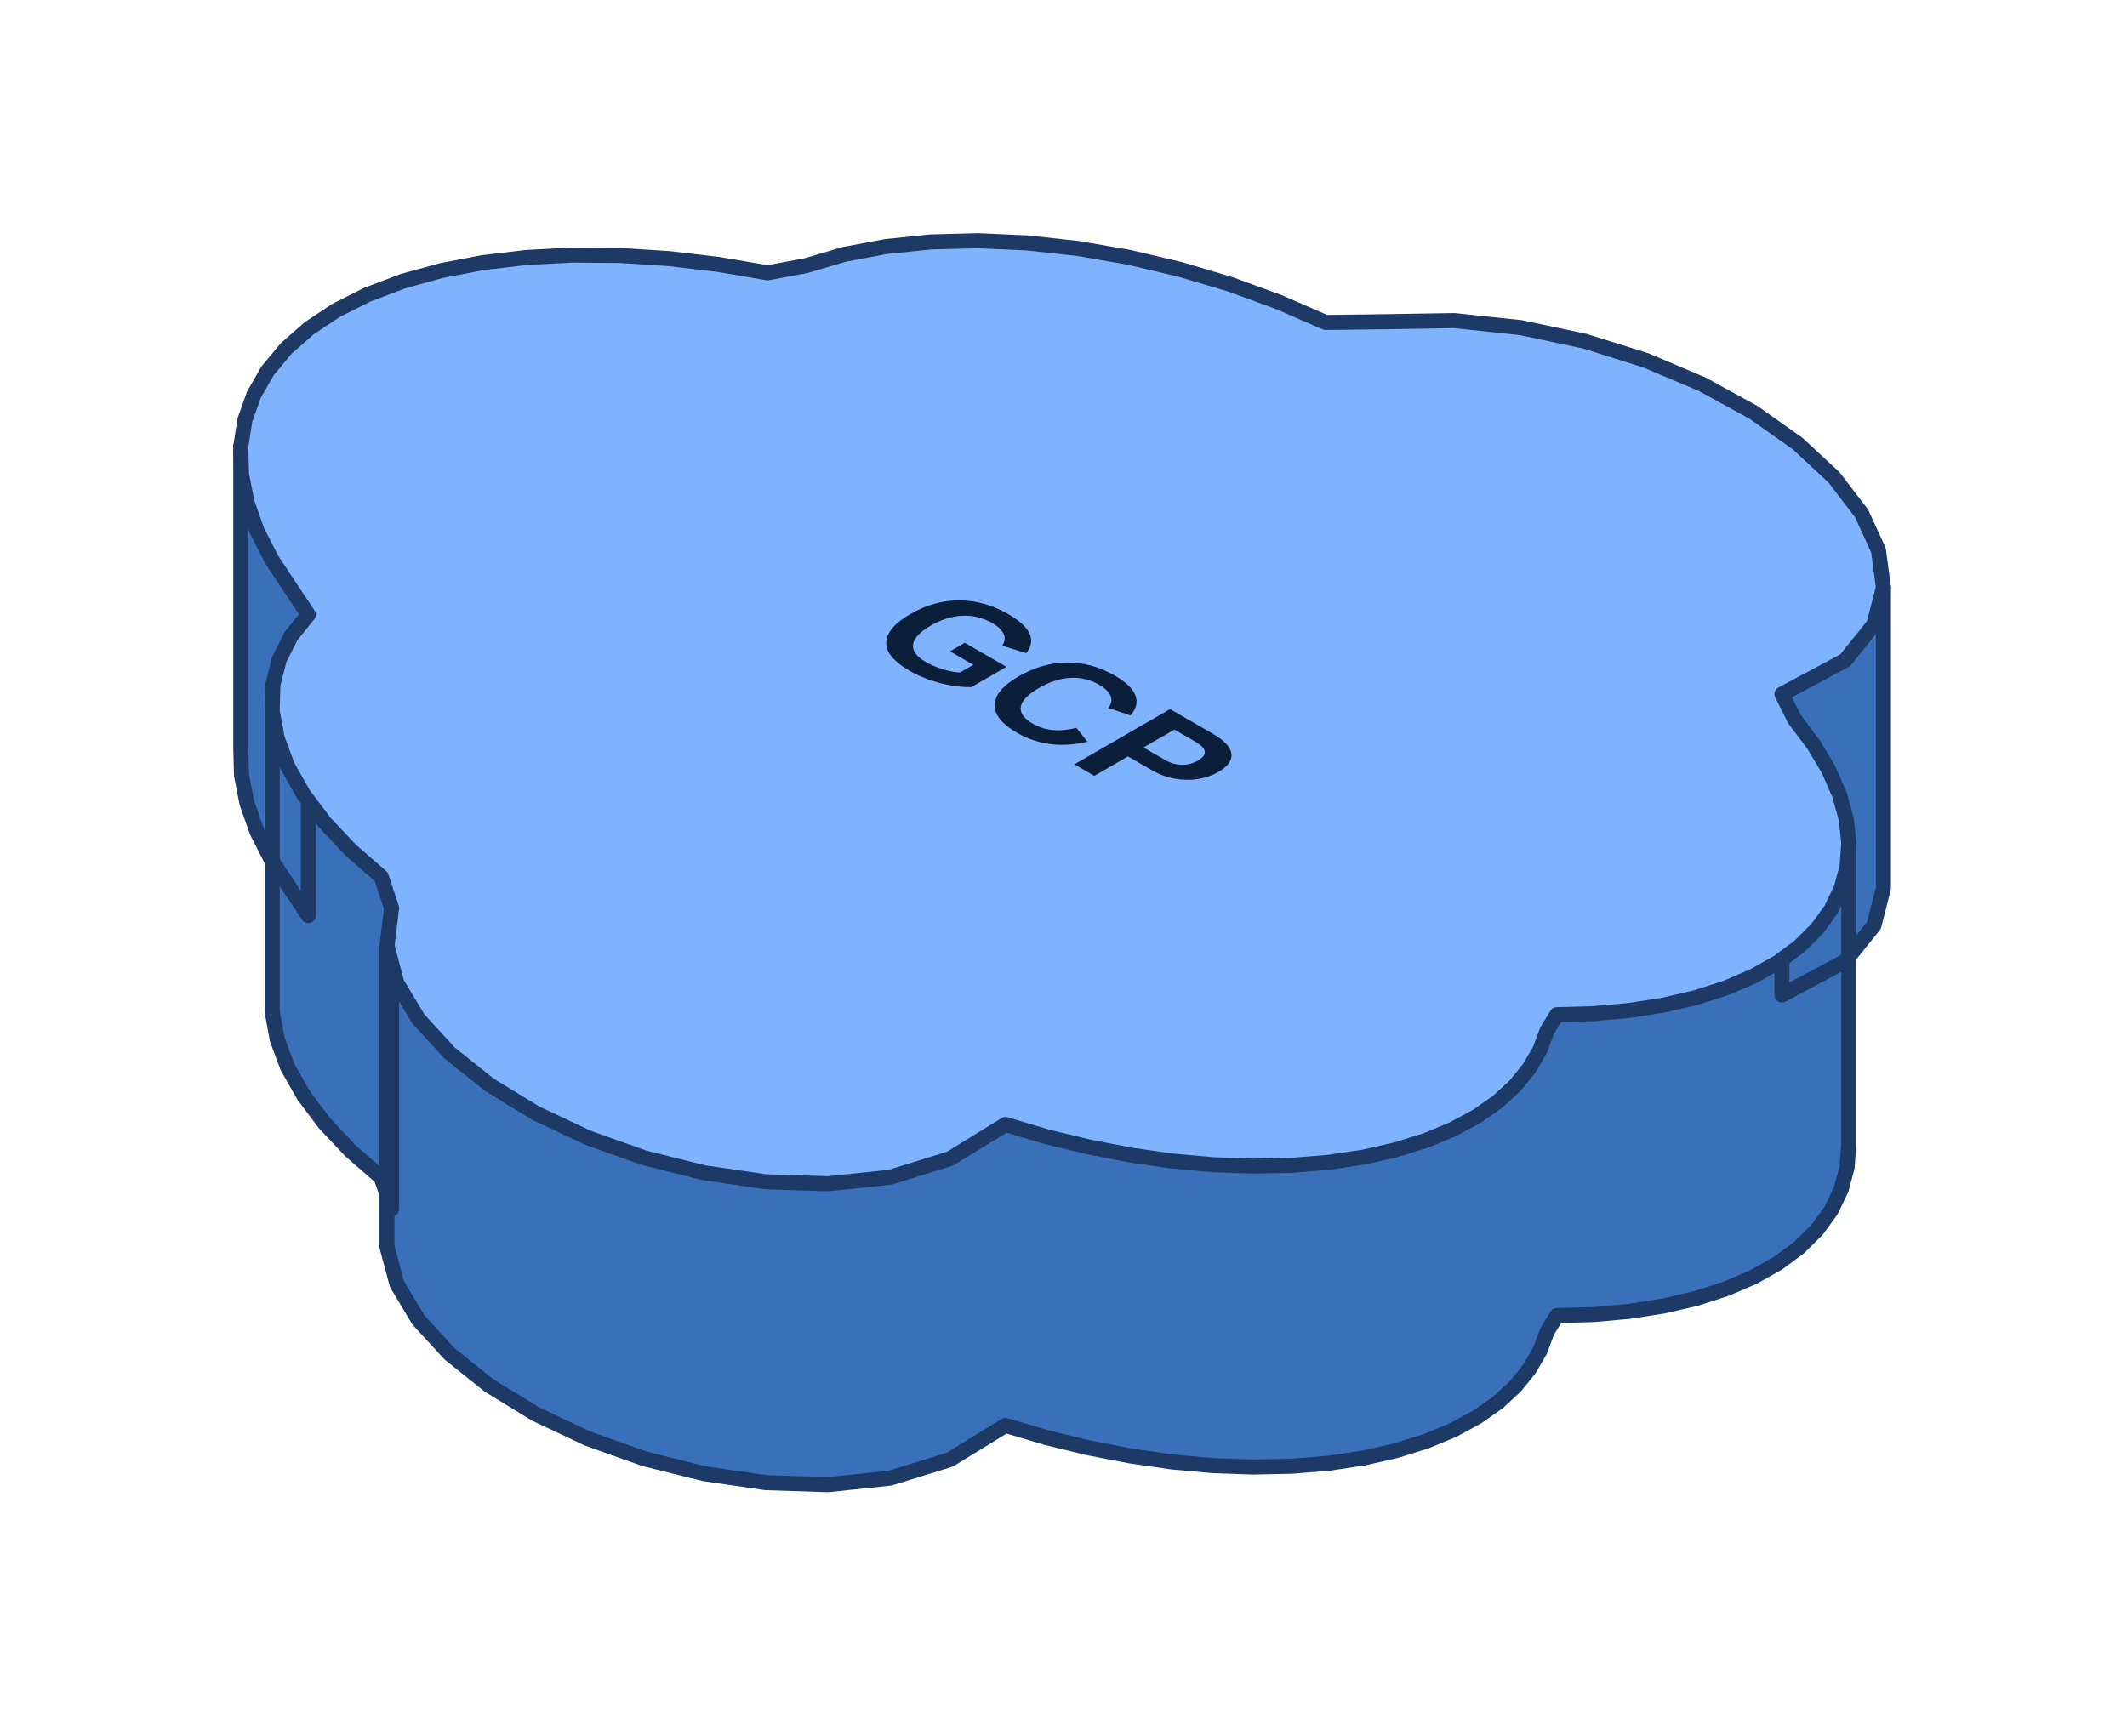
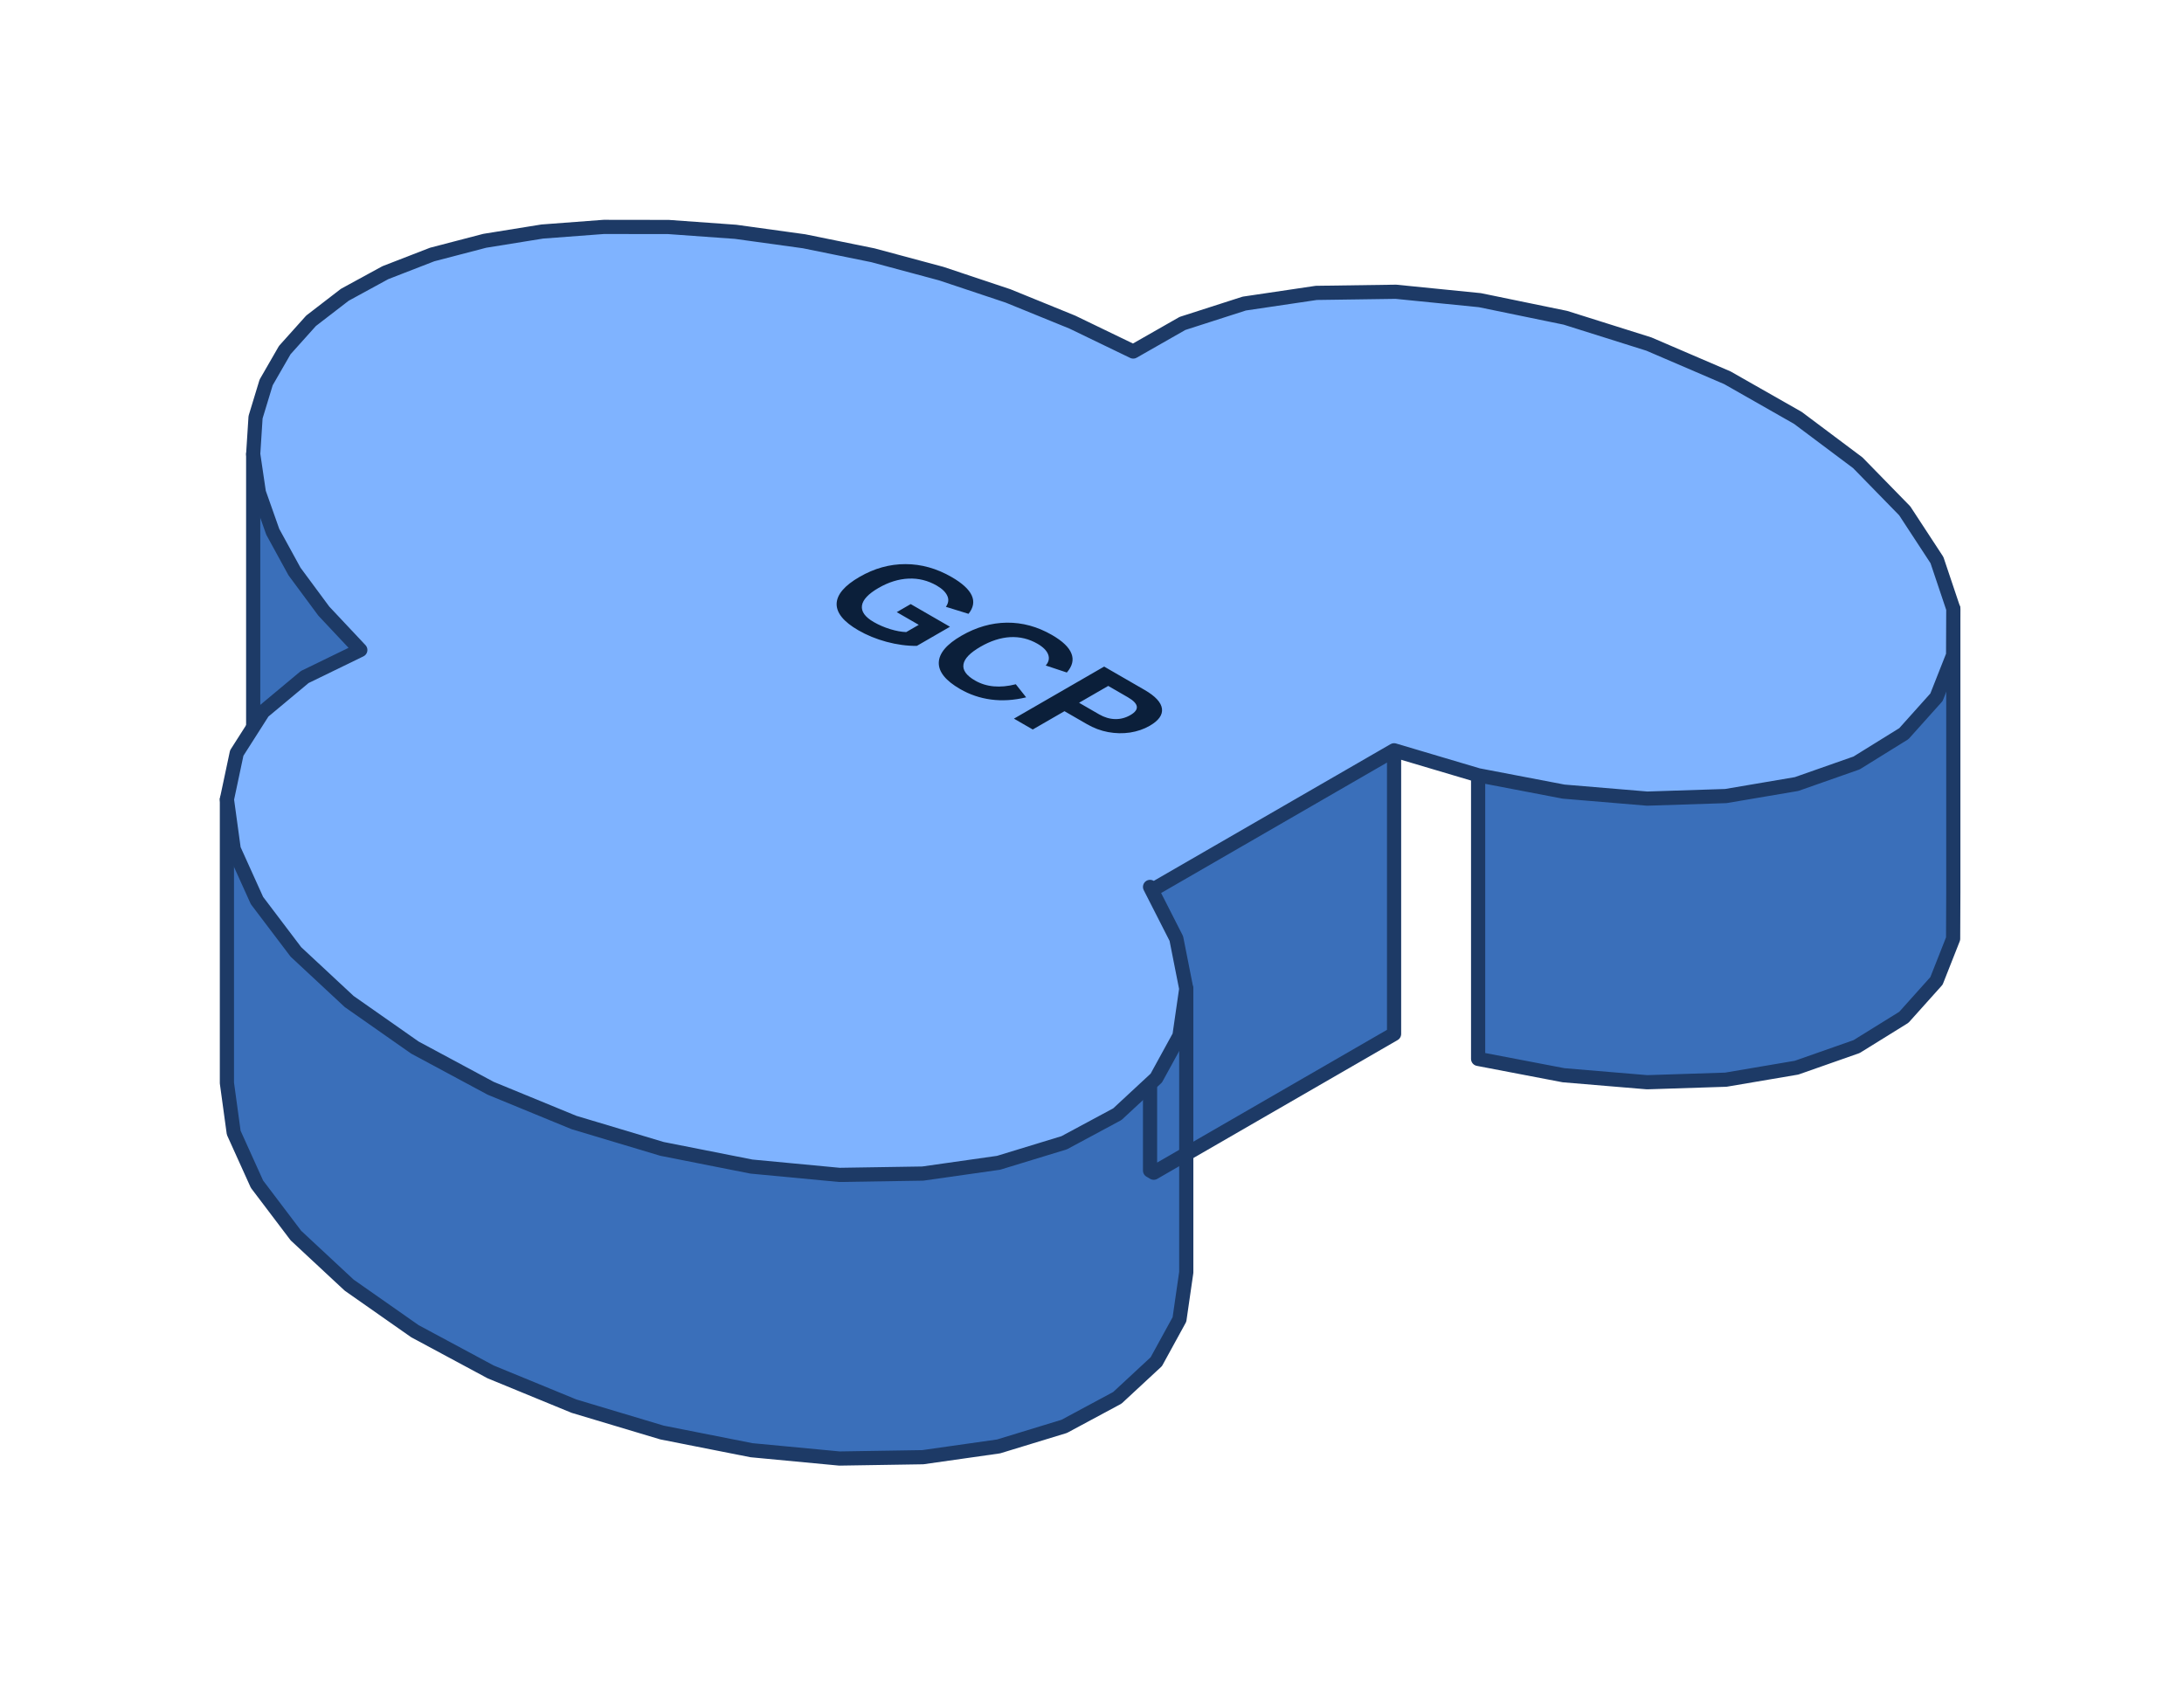
- <svg xmlns="http://www.w3.org/2000/svg" viewBox="0 0 212 173" width="212" height="173">
+ <svg xmlns="http://www.w3.org/2000/svg" viewBox="0 0 231 179" width="231" height="179">
  <g data-face="wrap">
-     <polygon data-face="side" points="177.61,69.20 183.91,65.83 186.77,62.27 187.72,58.58 187.72,88.58 186.77,92.27 183.91,95.83 177.61,99.20" fill="#3A6FBA" stroke="none" />
-     <polygon data-face="side" points="24.00,44.52 24.07,47.26 24.61,50.06 25.61,52.90 27.06,55.75 28.92,58.57 30.73,61.28 30.73,91.28 28.92,88.57 27.06,85.75 25.61,82.90 24.61,80.06 24.07,77.26 24.00,74.52" fill="#3A6FBA" stroke="none" />
-     <polygon data-face="side" points="27.13,70.89 27.63,73.62 28.67,76.40 30.26,79.21 32.36,82.00 34.95,84.75 38.00,87.41 39.03,90.53 39.03,120.53 38.00,117.41 34.95,114.75 32.36,112.00 30.26,109.21 28.67,106.40 27.63,103.62 27.13,100.89" fill="#3A6FBA" stroke="none" />
-     <polygon data-face="side" points="38.57,94.30 39.56,98.01 41.70,101.59 44.82,104.99 48.76,108.14 53.38,110.97 58.57,113.42 64.21,115.43 70.16,116.92 76.32,117.82 82.54,118.02 88.71,117.37 94.68,115.52 100.22,112.11 104.32,113.33 108.48,114.34 112.65,115.15 116.80,115.75 120.90,116.12 124.89,116.26 128.75,116.18 132.44,115.88 135.92,115.36 139.16,114.62 142.14,113.69 144.84,112.57 147.23,111.27 149.30,109.82 151.03,108.22 152.42,106.50 153.48,104.68 154.19,102.78 155.17,101.16 158.83,101.06 162.39,100.74 165.80,100.21 169.03,99.46 172.03,98.49 174.78,97.31 177.23,95.93 179.35,94.35 181.12,92.59 182.51,90.67 183.51,88.59 184.10,86.39 184.27,84.07 184.27,114.07 184.10,116.39 183.51,118.59 182.51,120.67 181.12,122.59 179.35,124.35 177.23,125.93 174.78,127.31 172.03,128.49 169.03,129.46 165.80,130.21 162.39,130.74 158.83,131.06 155.17,131.16 154.19,132.78 153.48,134.68 152.42,136.50 151.03,138.22 149.30,139.82 147.23,141.27 144.84,142.57 142.14,143.69 139.16,144.62 135.92,145.36 132.44,145.88 128.75,146.18 124.89,146.26 120.90,146.12 116.80,145.75 112.65,145.15 108.48,144.34 104.32,143.33 100.22,142.11 94.68,145.52 88.71,147.37 82.54,148.02 76.32,147.82 70.16,146.92 64.21,145.43 58.57,143.42 53.38,140.97 48.76,138.14 44.82,134.99 41.70,131.59 39.56,128.01 38.57,124.30" fill="#3A6FBA" stroke="none" />
-     <path data-face="outline" d="M 177.61 69.20 L 177.61 99.20 L 183.91 95.83 L 186.77 92.27 L 187.72 88.58 L 187.72 58.58" fill="none" stroke="#1D3A66" stroke-width="1.50" stroke-linejoin="round" stroke-linecap="round" />
-     <path data-face="outline" d="M 24.00 44.52 L 24.00 74.52 L 24.07 77.26 L 24.61 80.06 L 25.61 82.90 L 27.06 85.75 L 28.92 88.57 L 30.73 91.28 L 30.73 61.28" fill="none" stroke="#1D3A66" stroke-width="1.50" stroke-linejoin="round" stroke-linecap="round" />
-     <path data-face="outline" d="M 27.13 70.89 L 27.13 100.89 L 27.63 103.62 L 28.67 106.40 L 30.26 109.21 L 32.36 112.00 L 34.95 114.75 L 38.00 117.41 L 39.03 120.53 L 39.03 90.53" fill="none" stroke="#1D3A66" stroke-width="1.50" stroke-linejoin="round" stroke-linecap="round" />
-     <path data-face="outline" d="M 38.57 94.30 L 38.57 124.30 L 39.56 128.01 L 41.70 131.59 L 44.82 134.99 L 48.76 138.14 L 53.38 140.97 L 58.57 143.42 L 64.21 145.43 L 70.16 146.92 L 76.32 147.82 L 82.54 148.02 L 88.71 147.37 L 94.68 145.52 L 100.22 142.11 L 104.32 143.33 L 108.48 144.34 L 112.65 145.15 L 116.80 145.75 L 120.90 146.12 L 124.89 146.26 L 128.75 146.18 L 132.44 145.88 L 135.92 145.36 L 139.16 144.62 L 142.14 143.69 L 144.84 142.57 L 147.23 141.27 L 149.30 139.82 L 151.03 138.22 L 152.42 136.50 L 153.48 134.68 L 154.19 132.78 L 155.17 131.16 L 158.83 131.06 L 162.39 130.74 L 165.80 130.21 L 169.03 129.46 L 172.03 128.49 L 174.78 127.31 L 177.23 125.93 L 179.35 124.35 L 181.12 122.59 L 182.51 120.67 L 183.51 118.59 L 184.10 116.39 L 184.27 114.07 L 184.27 84.07" fill="none" stroke="#1D3A66" stroke-width="1.50" stroke-linejoin="round" stroke-linecap="round" />
-     <path data-face="top" d="M 48.76 108.14 L 53.38 110.97 L 58.57 113.42 L 64.21 115.43 L 70.16 116.92 L 76.32 117.82 L 82.54 118.02 L 88.71 117.37 L 94.68 115.52 L 100.22 112.11 L 104.32 113.33 L 108.48 114.34 L 112.65 115.15 L 116.80 115.75 L 120.90 116.12 L 124.89 116.26 L 128.75 116.18 L 132.44 115.88 L 135.92 115.36 L 139.16 114.62 L 142.14 113.69 L 144.84 112.57 L 147.23 111.27 L 149.30 109.82 L 151.03 108.22 L 152.42 106.50 L 153.48 104.68 L 154.19 102.78 L 155.17 101.16 L 158.83 101.06 L 162.39 100.74 L 165.80 100.21 L 169.03 99.46 L 172.03 98.49 L 174.78 97.31 L 177.23 95.93 L 179.35 94.35 L 181.12 92.59 L 182.51 90.67 L 183.51 88.59 L 184.10 86.39 L 184.27 84.07 L 184.02 81.67 L 183.34 79.22 L 182.25 76.72 L 180.75 74.21 L 178.87 71.72 L 177.61 69.20 L 183.91 65.83 L 186.77 62.27 L 187.72 58.58 L 187.23 54.86 L 185.54 51.18 L 182.81 47.61 L 179.18 44.23 L 174.77 41.11 L 169.68 38.32 L 164.05 35.93 L 157.97 34.02 L 151.56 32.66 L 144.94 31.96 L 138.23 32.07 L 132.13 32.15 L 127.47 30.12 L 122.60 28.34 L 117.59 26.85 L 112.51 25.65 L 107.43 24.77 L 102.40 24.22 L 97.49 24.00 L 92.78 24.12 L 88.31 24.58 L 84.15 25.36 L 80.36 26.48 L 76.51 27.20 L 71.58 26.36 L 66.66 25.78 L 61.80 25.47 L 57.05 25.43 L 52.47 25.67 L 48.09 26.19 L 43.97 26.98 L 40.14 28.04 L 36.65 29.36 L 33.52 30.93 L 30.81 32.73 L 28.52 34.75 L 26.68 36.96 L 25.31 39.34 L 24.41 41.87 L 24.00 44.52 L 24.07 47.26 L 24.61 50.06 L 25.61 52.90 L 27.06 55.75 L 28.92 58.57 L 30.73 61.28 L 29.01 63.42 L 27.83 65.76 L 27.20 68.26 L 27.13 70.89 L 27.63 73.62 L 28.67 76.40 L 30.26 79.21 L 32.36 82.00 L 34.95 84.75 L 38.00 87.41 L 39.03 90.53 L 38.57 94.30 L 39.56 98.01 L 41.70 101.59 L 44.82 104.99 Z" fill="#7FB3FF" stroke="#1D3A66" stroke-width="1.50" stroke-linejoin="round" />
-     <g data-face="top-content" transform="matrix(0.866 0.5 -0.866 0.5 79.25 -15.47)">
+     <polygon data-face="side" points="156.34,82.00 165.38,83.73 174.22,84.47 182.54,84.20 190.02,82.93 196.37,80.70 201.37,77.60 204.82,73.75 206.58,69.29 206.60,64.39 206.60,94.39 206.58,99.29 204.82,103.75 201.37,107.60 196.37,110.70 190.02,112.93 182.54,114.20 174.22,114.47 165.38,113.73 156.34,112.00" fill="#3A6FBA" stroke="none" />
+     <polygon data-face="side" points="26.78,48.03 27.38,52.09 28.85,56.25 31.15,60.45 34.25,64.64 38.11,68.75 38.11,68.75 38.11,98.75 38.11,98.75 34.25,94.64 31.15,90.45 28.85,86.25 27.38,82.09 26.78,78.03" fill="#3A6FBA" stroke="none" />
+     <polygon data-face="side" points="24.00,84.55 24.72,89.81 27.18,95.25 31.30,100.69 36.93,105.93 43.88,110.80 51.90,115.11 60.71,118.73 70.02,121.52 79.48,123.39 88.79,124.27 97.60,124.13 105.62,122.99 112.56,120.87 118.18,117.85 122.30,114.03 124.75,109.56 125.47,104.58 125.47,134.58 124.75,139.56 122.30,144.03 118.18,147.85 112.56,150.87 105.62,152.99 97.60,154.13 88.79,154.27 79.48,153.39 70.02,151.52 60.71,148.73 51.90,145.11 43.88,140.80 36.93,135.93 31.30,130.69 27.18,125.25 24.72,119.81 24.00,114.55" fill="#3A6FBA" stroke="none" />
+     <polygon data-face="side" points="121.64,93.81 122.03,94.04 147.45,79.36 147.45,109.36 122.03,124.04 121.64,123.81" fill="#3A6FBA" stroke="none" />
+     <path data-face="outline" d="M 156.34 82.00 L 156.34 112.00 L 165.38 113.73 L 174.22 114.47 L 182.54 114.20 L 190.02 112.93 L 196.37 110.70 L 201.37 107.60 L 204.82 103.75 L 206.58 99.29 L 206.60 94.39 L 206.60 64.39" fill="none" stroke="#1D3A66" stroke-width="1.50" stroke-linejoin="round" stroke-linecap="round" />
+     <path data-face="outline" d="M 26.78 48.03 L 26.78 78.03 L 27.38 82.09 L 28.85 86.25 L 31.15 90.45 L 34.25 94.64 L 38.11 98.75 L 38.11 98.75 L 38.11 68.75" fill="none" stroke="#1D3A66" stroke-width="1.50" stroke-linejoin="round" stroke-linecap="round" />
+     <path data-face="outline" d="M 24.00 84.55 L 24.00 114.55 L 24.72 119.81 L 27.18 125.25 L 31.30 130.69 L 36.93 135.93 L 43.88 140.80 L 51.90 145.11 L 60.71 148.73 L 70.02 151.52 L 79.48 153.39 L 88.79 154.27 L 97.60 154.13 L 105.62 152.99 L 112.56 150.87 L 118.18 147.85 L 122.30 144.03 L 124.75 139.56 L 125.47 134.58 L 125.47 104.58" fill="none" stroke="#1D3A66" stroke-width="1.50" stroke-linejoin="round" stroke-linecap="round" />
+     <path data-face="outline" d="M 121.64 93.81 L 121.64 123.81 L 122.03 124.04 L 147.45 109.36 L 147.45 79.36" fill="none" stroke="#1D3A66" stroke-width="1.50" stroke-linejoin="round" stroke-linecap="round" />
+     <path data-face="top" d="M 147.45 79.36 L 156.34 82.00 L 165.38 83.73 L 174.22 84.47 L 182.54 84.20 L 190.02 82.93 L 196.37 80.70 L 201.37 77.60 L 204.82 73.75 L 206.58 69.29 L 206.60 64.39 L 204.87 59.24 L 201.46 54.03 L 196.50 48.95 L 190.16 44.20 L 182.71 39.96 L 174.40 36.39 L 165.57 33.61 L 156.53 31.75 L 147.64 30.86 L 139.22 30.98 L 131.60 32.11 L 125.07 34.21 L 119.86 37.18 L 119.86 37.18 L 113.42 34.07 L 106.62 31.30 L 99.55 28.94 L 92.33 27.00 L 85.05 25.52 L 77.81 24.52 L 70.71 24.01 L 63.86 24.00 L 57.35 24.49 L 51.27 25.47 L 45.71 26.92 L 40.76 28.84 L 36.47 31.18 L 32.90 33.93 L 30.12 37.03 L 28.15 40.45 L 27.03 44.13 L 26.78 48.03 L 27.38 52.09 L 28.85 56.25 L 31.15 60.45 L 34.25 64.64 L 38.11 68.75 L 38.11 68.75 L 32.23 71.61 L 27.82 75.29 L 25.04 79.65 L 24.00 84.55 L 24.72 89.81 L 27.18 95.25 L 31.30 100.69 L 36.93 105.93 L 43.88 110.80 L 51.90 115.11 L 60.71 118.73 L 70.02 121.52 L 79.48 123.39 L 88.79 124.27 L 97.60 124.13 L 105.62 122.99 L 112.56 120.87 L 118.18 117.85 L 122.30 114.03 L 124.75 109.56 L 125.47 104.58 L 124.42 99.27 L 121.64 93.81 L 122.03 94.04 L 147.45 79.36 Z" fill="#7FB3FF" stroke="#1D3A66" stroke-width="1.50" stroke-linejoin="round" />
+     <g data-face="top-content" transform="matrix(0.866 0.5 -0.866 0.5 79.41 -15.66)">
      <text x="100.00" y="70.00" dy=".35em" font-family="Helvetica Neue, Arial, sans-serif" font-size="16.00" font-weight="600" fill="#0B1F3A" text-anchor="middle">GCP</text>
    </g>
  </g>
</svg>
